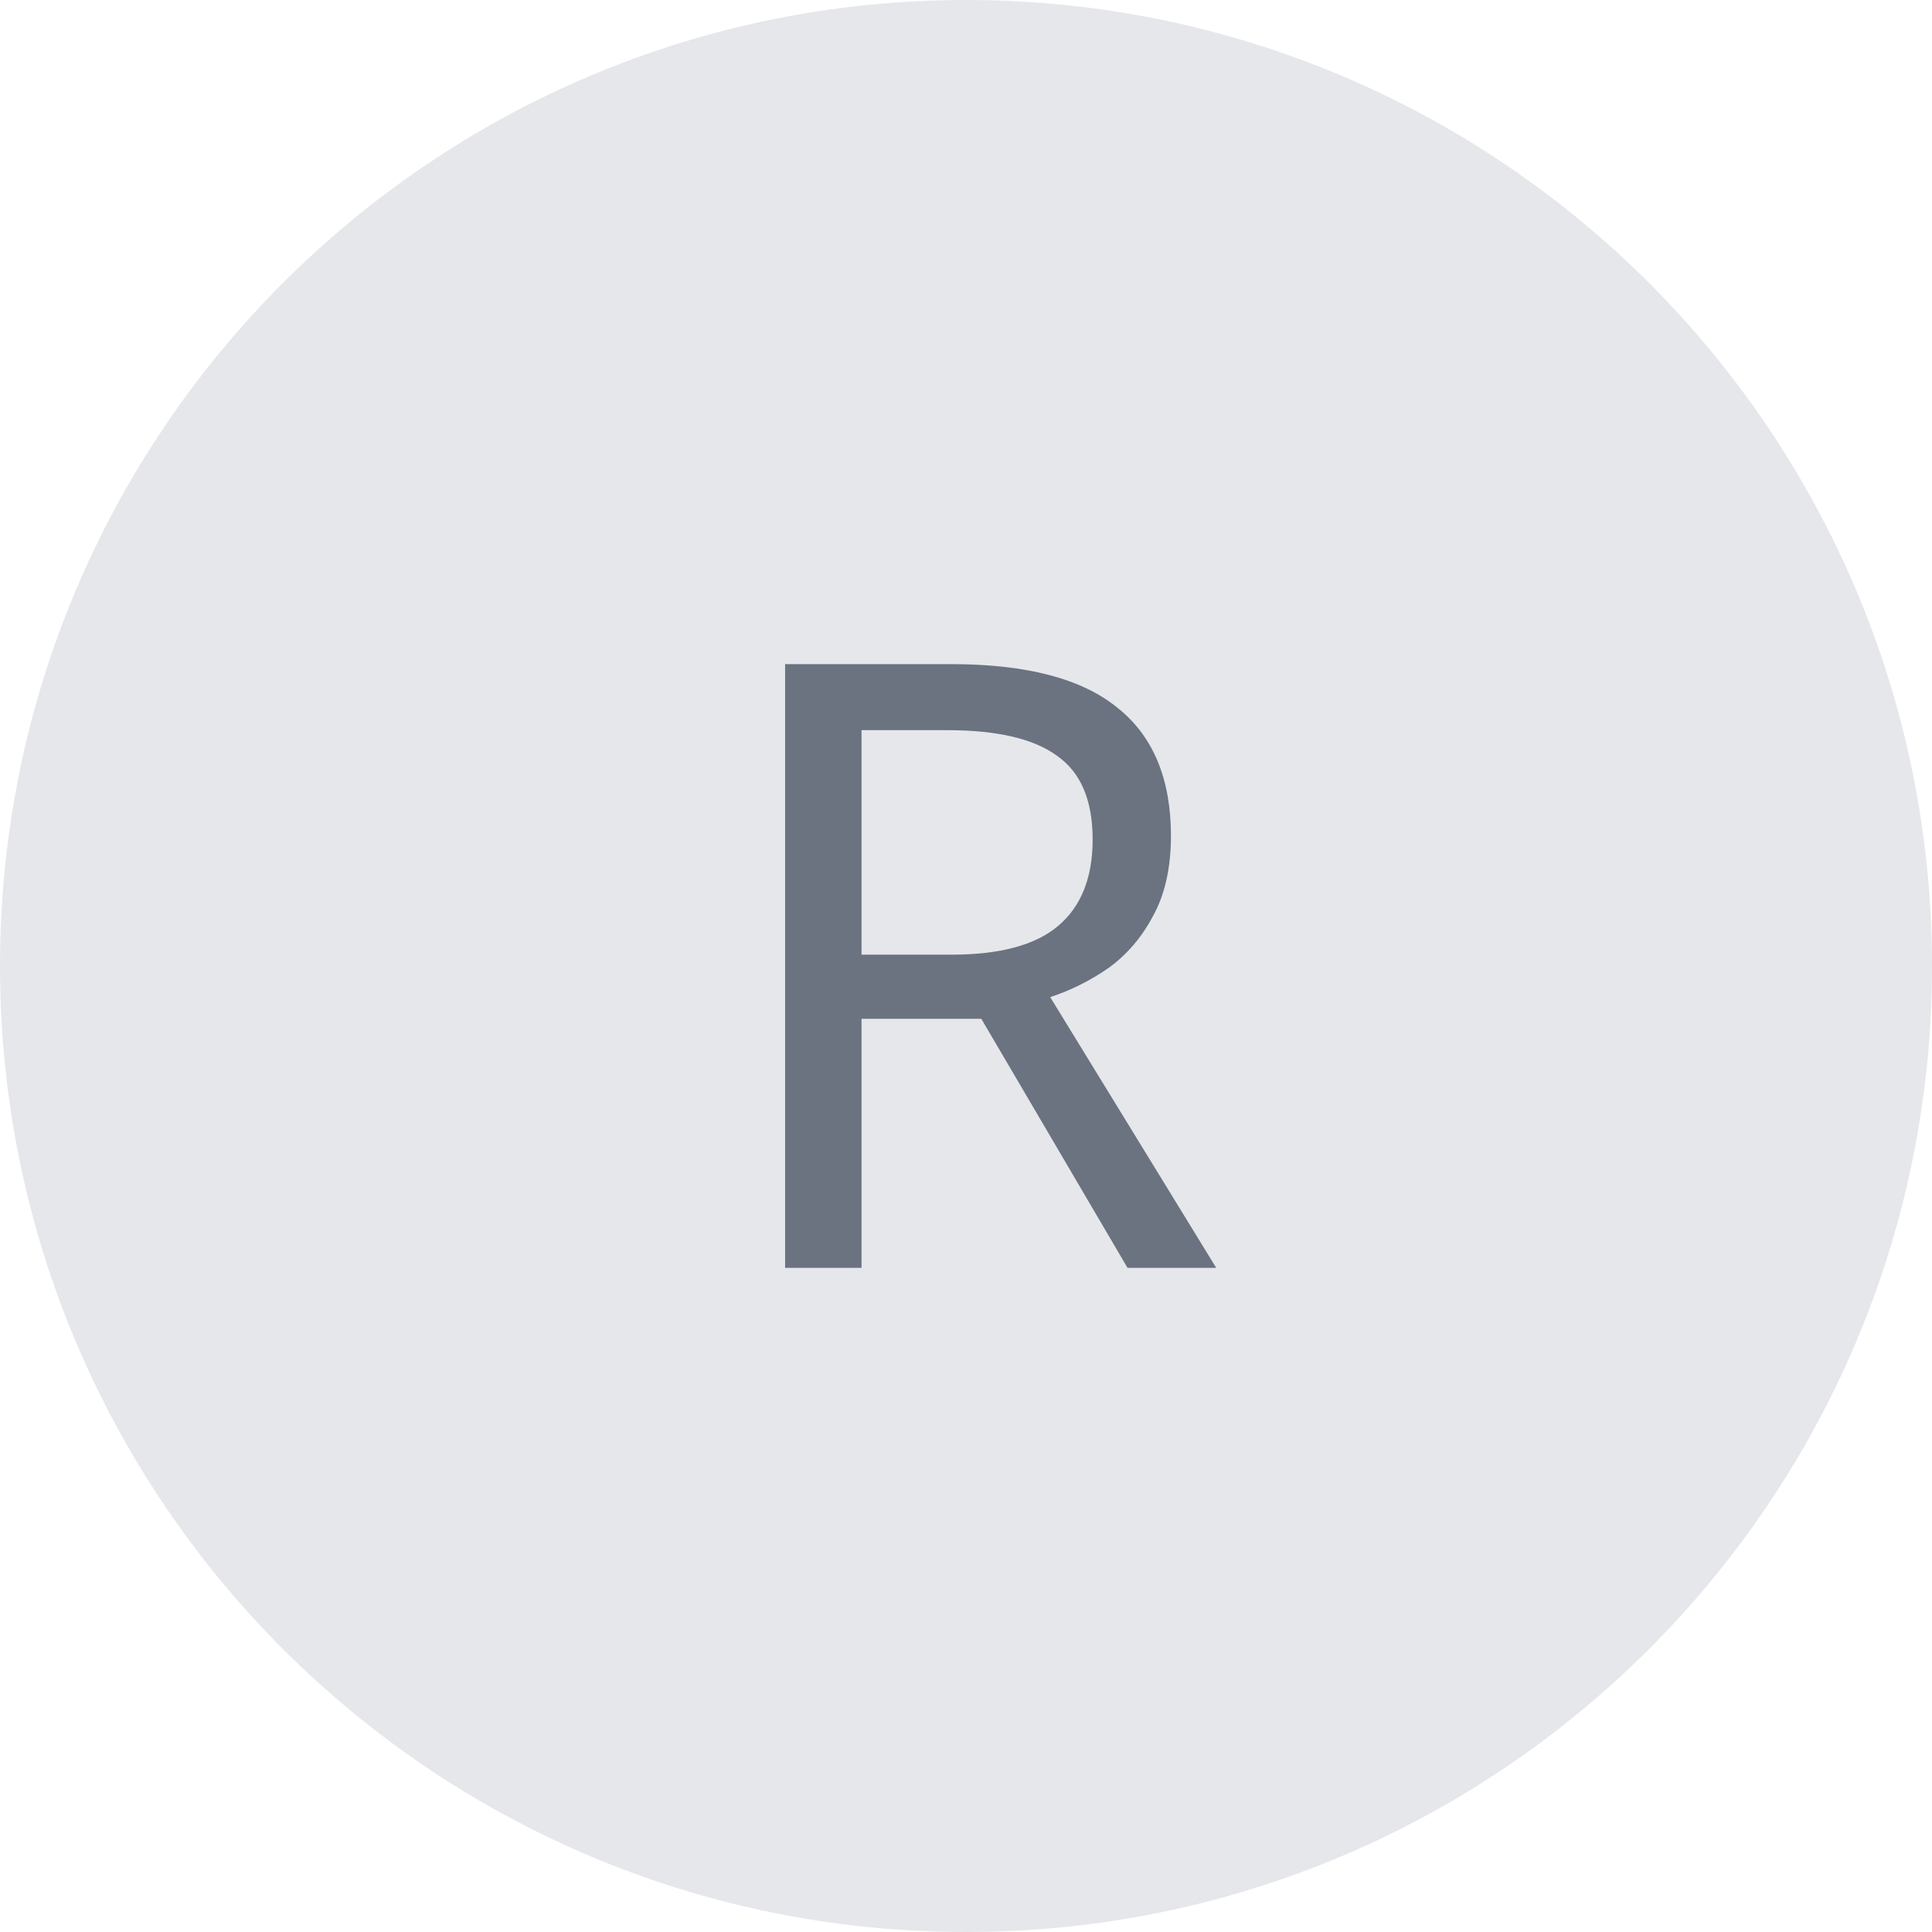
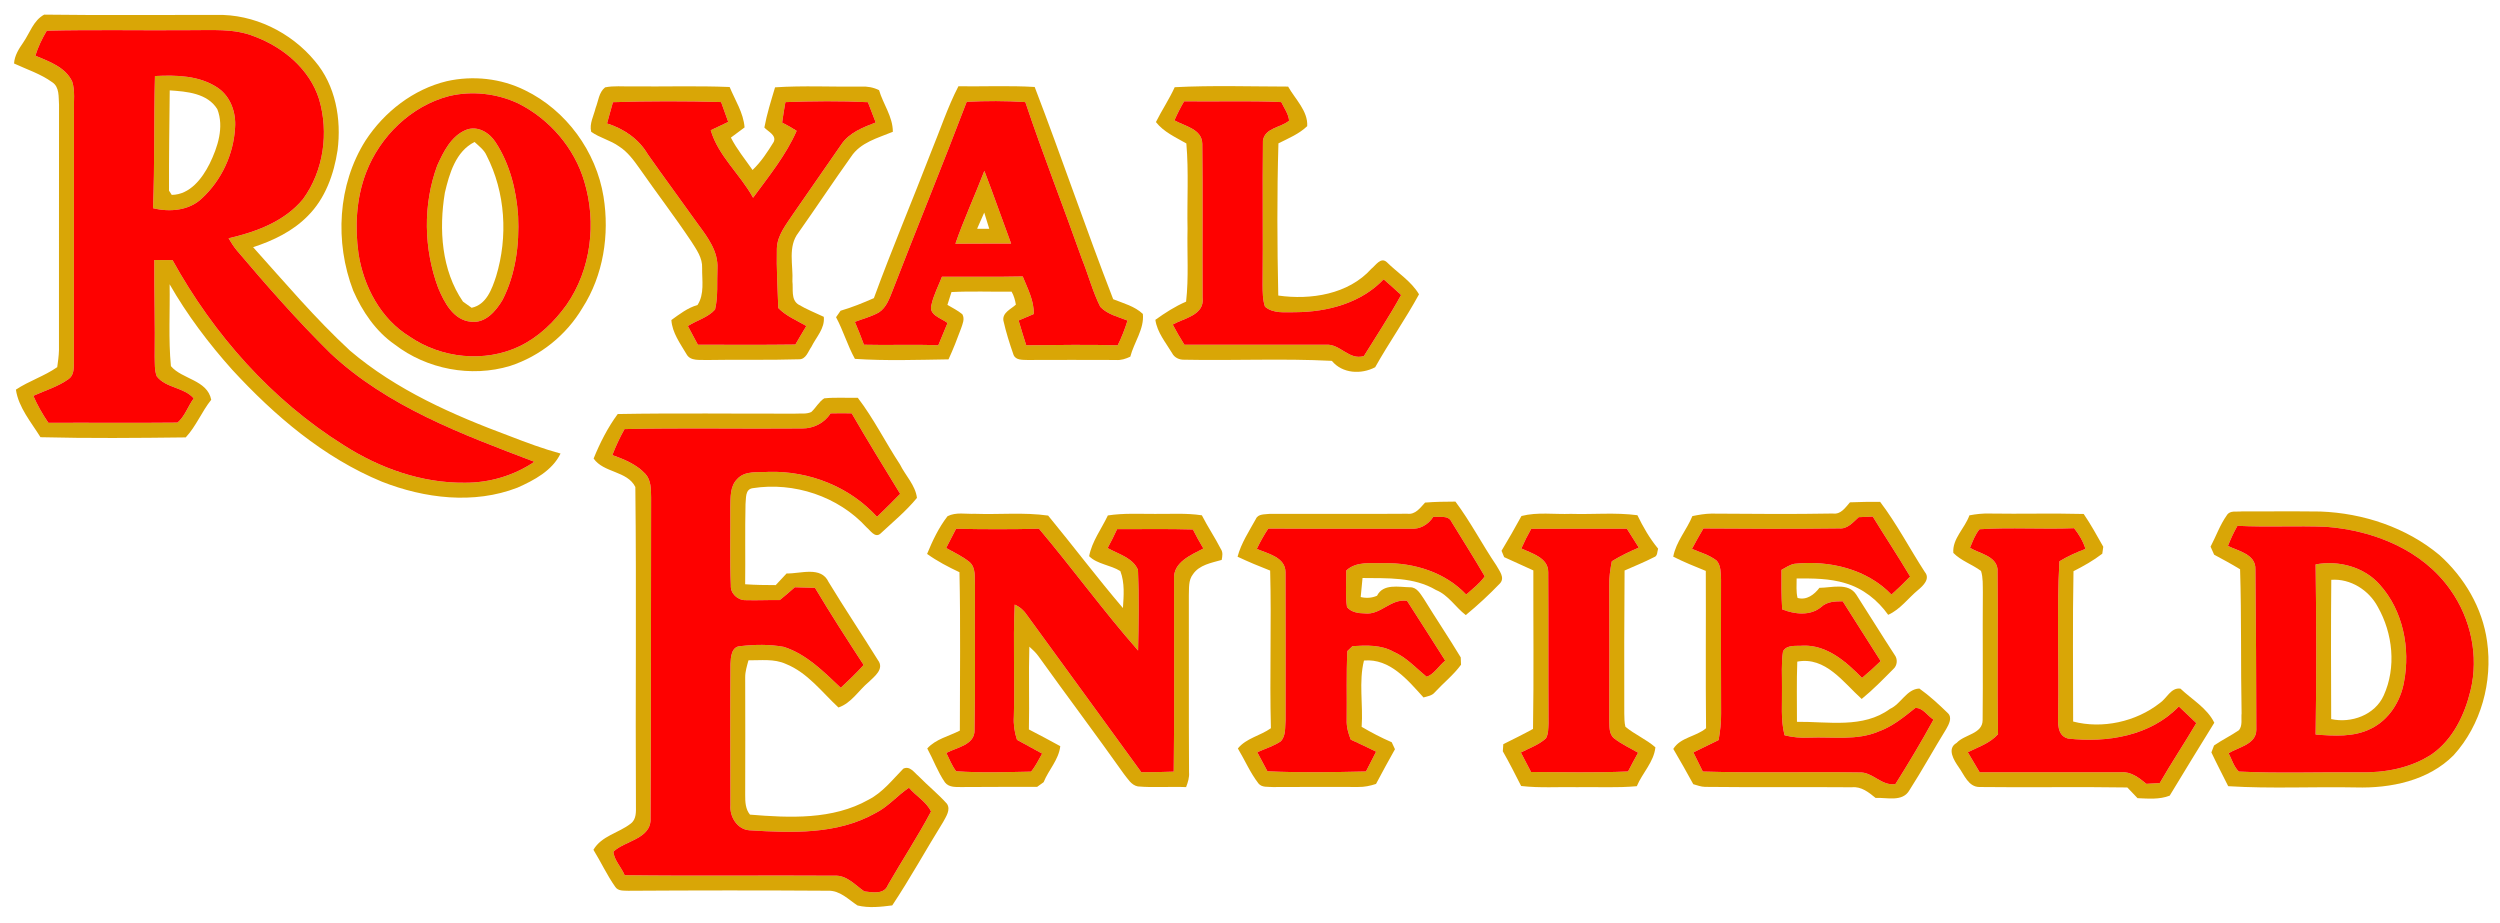
- <svg xmlns="http://www.w3.org/2000/svg" viewBox="0 0 32 32">
-   <circle cx="16" cy="16" r="16" fill="#e5e7eb" />
-   <text x="16" y="21" text-anchor="middle" font-size="14" font-family="sans-serif" fill="#6b7280">R</text>
+ <svg xmlns="http://www.w3.org/2000/svg" width="764pt" height="282pt" viewBox="0 0 764 282" version="1.1">
+   <g id="#ffffffff">
+ </g>
+   <g id="#d9a606ff">
+     <path fill="#d9a606" opacity="1.00" d=" M 7.10 12.99 C 9.12 10.07 10.19 6.27 13.50 4.47 C 31.01 4.71 48.52 4.52 66.02 4.56 C 77.53 4.23 88.93 9.84 96.22 18.65 C 102.57 26.09 104.38 36.43 103.16 45.91 C 102.05 53.25 99.40 60.69 94.04 66.01 C 89.48 70.67 83.48 73.54 77.35 75.54 C 86.99 86.27 96.33 97.33 106.94 107.14 C 121.15 119.23 138.44 126.82 155.78 133.27 C 160.88 135.25 166.01 137.17 171.30 138.60 C 168.78 143.83 163.22 146.77 158.13 149.03 C 144.82 154.19 129.76 152.33 116.73 147.21 C 98.89 139.85 83.92 127.05 70.96 112.99 C 63.76 104.94 57.22 96.26 51.84 86.88 C 51.98 95.21 51.44 103.61 52.23 111.89 C 55.60 115.91 63.36 116.08 64.55 122.17 C 61.64 125.80 59.94 130.25 56.76 133.67 C 41.97 133.85 27.13 133.99 12.37 133.61 C 9.53 129.02 5.66 124.54 4.86 119.07 C 8.87 116.40 13.54 114.96 17.49 112.20 C 17.73 110.48 17.97 108.77 18.02 107.04 C 18.04 82.03 18.00 57.01 18.04 32.00 C 17.86 29.64 18.24 26.60 15.95 25.12 C 12.42 22.57 8.21 21.22 4.29 19.40 C 4.45 16.96 5.76 14.93 7.10 12.99 M 14.29 9.39 C 12.87 11.80 11.63 14.34 10.81 17.02 C 15.00 18.79 19.99 20.50 22.06 24.92 C 23.00 27.83 22.50 30.99 22.60 34.00 C 22.58 59.71 22.59 85.41 22.58 111.12 C 22.56 112.80 22.50 114.77 20.96 115.84 C 17.71 118.18 13.80 119.32 10.19 120.97 C 11.44 123.87 13.01 126.60 14.79 129.21 C 27.94 129.15 41.10 129.29 54.24 129.15 C 56.50 127.25 57.44 124.12 59.20 121.75 C 56.19 118.28 50.74 118.66 47.91 115.01 C 47.16 113.11 47.35 111.01 47.27 109.01 C 47.41 99.16 47.10 89.31 47.15 79.46 C 49.01 79.47 50.86 79.48 52.72 79.48 C 65.23 102.15 83.02 122.28 105.06 136.06 C 116.06 143.09 128.88 147.66 142.04 147.52 C 149.58 147.56 157.05 145.36 163.29 141.12 C 141.30 132.76 118.46 124.32 100.98 107.96 C 90.91 98.03 81.57 87.40 72.44 76.61 C 71.45 75.44 70.64 74.13 69.86 72.82 C 78.27 70.87 86.98 67.69 92.62 60.82 C 98.92 52.16 100.52 40.52 97.51 30.32 C 94.67 21.20 86.60 14.46 77.87 11.19 C 71.54 8.58 64.60 9.29 57.93 9.22 C 43.38 9.35 28.83 9.02 14.29 9.39 Z" />
+     <path fill="#d9a606" opacity="1.00" d=" M 47.35 23.24 C 53.85 22.90 60.87 23.06 66.49 26.79 C 70.45 29.43 72.19 34.40 71.84 39.02 C 71.39 47.13 67.69 55.10 61.71 60.61 C 57.81 64.38 51.81 64.88 46.76 63.62 C 47.30 50.17 46.99 36.70 47.35 23.24 M 51.87 27.62 C 51.76 37.83 51.62 48.05 51.65 58.26 C 51.86 58.59 52.27 59.24 52.48 59.56 C 58.03 59.50 61.79 54.57 64.06 50.04 C 66.52 45.00 68.55 38.87 66.42 33.38 C 63.43 28.48 57.04 27.96 51.87 27.62 Z" />
+     <path fill="#d9a606" opacity="1.00" d=" M 136.57 24.80 C 144.55 23.02 153.07 23.94 160.41 27.57 C 173.04 33.69 182.21 46.29 184.44 60.12 C 186.31 71.71 184.40 84.12 178.00 94.09 C 173.08 102.42 165.06 108.85 155.86 111.84 C 143.97 115.43 130.45 112.85 120.63 105.28 C 114.83 101.26 110.74 95.20 107.94 88.82 C 102.26 74.02 103.16 56.46 111.72 42.93 C 117.44 34.17 126.32 27.27 136.57 24.80 M 137.24 29.36 C 125.59 32.39 116.07 41.71 111.83 52.86 C 108.87 60.68 108.42 69.29 109.56 77.51 C 111.12 87.55 116.35 97.46 125.19 102.87 C 134.87 109.50 148.10 110.92 158.76 105.82 C 164.60 103.02 169.40 98.36 173.15 93.14 C 180.65 82.33 182.34 68.07 178.59 55.57 C 175.57 45.22 167.96 36.40 158.34 31.59 C 151.81 28.55 144.27 27.69 137.24 29.36 Z" />
+     <path fill="#d9a606" opacity="1.00" d=" M 184.92 26.70 C 187.57 26.15 190.32 26.47 193.02 26.40 C 203.00 26.51 213.00 26.18 222.98 26.59 C 224.65 30.64 227.20 34.46 227.54 38.94 C 226.14 39.97 224.76 41.02 223.36 42.05 C 225.17 45.61 227.72 48.69 229.98 51.95 C 232.59 49.47 234.57 46.42 236.45 43.37 C 237.37 41.31 234.70 40.21 233.59 38.98 C 234.36 34.80 235.65 30.75 236.86 26.69 C 245.57 26.11 254.31 26.58 263.03 26.46 C 264.97 26.34 266.89 26.69 268.64 27.55 C 269.89 31.84 272.87 35.66 272.85 40.28 C 268.27 42.18 262.93 43.51 260.06 47.94 C 254.60 55.58 249.43 63.42 244.01 71.09 C 240.67 75.38 242.44 81.05 242.16 86.02 C 242.46 88.36 241.65 91.51 243.96 93.04 C 246.44 94.52 249.14 95.59 251.75 96.82 C 252.14 100.36 249.43 103.00 247.98 105.96 C 246.95 107.41 246.31 109.89 244.12 109.80 C 234.76 110.10 225.39 109.84 216.02 110.02 C 213.91 109.89 211.01 110.47 209.79 108.22 C 207.87 104.96 205.43 101.70 205.17 97.80 C 207.67 96.01 210.15 94.06 213.16 93.21 C 215.33 89.87 214.52 85.70 214.57 81.93 C 214.72 78.82 212.83 76.25 211.25 73.76 C 206.21 66.21 200.68 58.99 195.49 51.54 C 193.69 49.00 191.82 46.41 189.15 44.72 C 186.54 42.84 183.28 42.14 180.67 40.28 C 180.05 37.79 181.46 35.38 182.02 33.00 C 182.87 30.87 183.00 28.22 184.92 26.70 M 187.31 31.23 C 186.70 33.39 186.10 35.56 185.51 37.73 C 190.59 39.32 195.20 42.44 197.93 47.10 C 202.99 54.31 208.24 61.39 213.35 68.57 C 216.28 72.52 219.52 76.87 219.25 82.05 C 219.06 86.22 219.49 90.53 218.52 94.59 C 216.36 97.04 212.92 97.89 210.21 99.63 C 211.23 101.53 212.26 103.43 213.26 105.34 C 223.20 105.38 233.14 105.42 243.07 105.29 C 244.15 103.39 245.28 101.51 246.41 99.63 C 243.49 97.91 240.24 96.61 237.84 94.13 C 237.64 88.07 237.26 82.02 237.41 75.96 C 237.52 71.87 240.27 68.61 242.41 65.35 C 247.34 58.32 252.16 51.19 257.10 44.16 C 259.53 40.52 263.72 38.94 267.62 37.43 C 266.81 35.37 266.01 33.31 265.23 31.23 C 256.83 30.81 248.41 30.90 240.02 31.21 C 239.64 33.29 239.31 35.38 239.02 37.47 C 240.54 38.23 242.02 39.06 243.45 39.99 C 240.18 47.45 234.93 53.89 230.14 60.43 C 226.25 53.31 219.52 47.70 217.20 39.80 C 218.98 38.94 220.76 38.10 222.55 37.26 C 221.81 35.24 221.08 33.22 220.37 31.19 C 209.36 30.87 198.32 30.88 187.31 31.23 Z" />
+     <path fill="#d9a606" opacity="1.00" d=" M 292.89 26.37 C 300.66 26.47 308.44 26.11 316.20 26.58 C 324.46 48.09 331.85 69.95 340.19 91.44 C 343.30 92.69 346.76 93.57 349.26 95.94 C 349.73 100.53 346.54 104.64 345.42 109.00 C 344.04 109.64 342.59 110.15 341.05 110.01 C 332.03 109.96 323.01 109.99 313.99 110.01 C 312.49 109.95 310.40 110.13 309.73 108.42 C 308.53 105.00 307.44 101.52 306.64 97.98 C 306.27 95.52 308.97 94.48 310.45 93.09 C 310.22 91.71 309.85 90.36 309.15 89.14 C 303.02 89.20 296.89 88.94 290.77 89.25 C 290.36 90.56 289.94 91.86 289.53 93.17 C 291.08 94.07 292.69 94.89 294.09 96.03 C 294.91 97.47 294.15 99.03 293.68 100.43 C 292.52 103.60 291.28 106.75 289.87 109.82 C 280.35 109.97 270.75 110.31 261.26 109.67 C 259.00 105.59 257.71 101.05 255.50 96.94 C 255.84 96.45 256.54 95.45 256.88 94.96 C 260.37 93.94 263.74 92.57 267.06 91.11 C 272.55 76.11 278.79 61.39 284.53 46.48 C 287.30 39.78 289.55 32.83 292.89 26.37 M 295.42 31.12 C 288.09 50.39 280.26 69.47 272.82 88.70 C 271.83 91.18 270.92 93.96 268.57 95.49 C 266.27 96.77 263.69 97.43 261.24 98.36 C 262.23 100.66 263.17 102.99 264.02 105.35 C 271.59 105.56 279.17 105.19 286.74 105.53 C 287.68 103.25 288.63 100.98 289.57 98.70 C 287.62 97.19 283.74 96.33 284.65 93.16 C 285.30 90.16 286.77 87.43 287.86 84.58 C 296.09 84.51 304.31 84.67 312.54 84.48 C 314.02 88.18 316.04 91.86 315.91 95.97 C 314.36 96.62 312.83 97.28 311.29 97.94 C 312.04 100.47 312.80 103.00 313.61 105.52 C 322.93 105.46 332.25 105.26 341.57 105.53 C 342.79 103.10 343.76 100.56 344.57 97.96 C 341.71 96.82 338.45 96.09 336.26 93.79 C 333.91 89.12 332.60 83.99 330.64 79.15 C 324.98 63.13 318.73 47.31 313.34 31.20 C 307.37 30.80 301.39 30.81 295.42 31.12 Z" />
+     <path fill="#d9a606" opacity="1.00" d=" M 358.99 26.65 C 370.52 26.05 382.10 26.44 393.65 26.46 C 395.79 30.28 399.76 33.93 399.48 38.55 C 396.99 40.95 393.73 42.28 390.69 43.81 C 390.23 59.30 390.31 74.83 390.64 90.32 C 400.56 91.73 412.07 89.95 419.07 82.16 C 420.38 81.15 421.93 78.47 423.77 80.08 C 427.06 83.36 431.24 85.88 433.65 89.94 C 429.50 97.56 424.49 104.67 420.25 112.23 C 415.94 114.49 410.23 114.18 407.01 110.28 C 392.04 109.50 376.96 110.24 361.95 109.93 C 360.41 109.99 358.90 109.31 358.19 107.91 C 356.25 104.67 353.63 101.60 353.08 97.74 C 356.04 95.61 359.11 93.63 362.47 92.18 C 363.31 84.80 362.74 77.36 362.91 69.95 C 362.73 61.25 363.30 52.52 362.55 43.84 C 359.27 41.94 355.65 40.37 353.25 37.30 C 355.05 33.69 357.32 30.33 358.99 26.65 M 358.91 36.78 C 362.07 38.57 367.35 39.42 367.42 43.95 C 367.61 59.61 367.43 75.28 367.51 90.94 C 368.19 96.29 361.90 97.21 358.38 99.18 C 359.49 101.29 360.69 103.34 361.96 105.36 C 376.33 105.35 390.70 105.34 405.07 105.36 C 409.52 104.92 412.16 110.19 416.81 108.81 C 420.63 102.61 424.67 96.54 428.18 90.15 C 426.43 88.52 424.65 86.92 422.84 85.36 C 415.95 92.62 405.69 95.33 395.95 95.41 C 392.80 95.36 389.16 95.94 386.58 93.72 C 385.85 91.56 385.87 89.24 385.85 86.99 C 386.00 72.32 385.78 57.64 385.95 42.98 C 386.58 39.02 391.39 39.04 393.95 36.88 C 393.76 34.79 392.44 33.05 391.56 31.20 C 381.67 30.73 371.76 31.11 361.87 30.96 C 360.76 32.84 359.78 34.79 358.91 36.78 Z" />
+     <path fill="#d9a606" opacity="1.00" d=" M 142.49 39.67 C 146.02 38.31 149.63 40.59 151.49 43.53 C 155.84 50.19 157.81 58.17 158.34 66.04 C 158.75 74.75 157.59 83.80 153.59 91.63 C 151.58 95.03 148.36 98.85 143.98 98.32 C 138.56 97.88 135.75 92.40 133.90 87.96 C 129.48 76.09 129.22 62.53 133.61 50.61 C 135.52 46.36 137.90 41.51 142.49 39.67 M 135.95 58.89 C 134.10 70.07 134.90 82.59 141.48 92.17 C 142.37 92.79 143.25 93.42 144.13 94.06 C 148.67 93.09 150.33 88.34 151.61 84.45 C 155.28 72.39 154.48 58.79 148.70 47.52 C 147.95 45.78 146.36 44.65 145.03 43.39 C 139.28 46.24 137.31 53.10 135.95 58.89 Z" />
+     <path fill="#d9a606" opacity="1.00" d=" M 291.97 74.49 C 294.58 66.93 297.97 59.67 300.82 52.21 C 303.66 59.58 306.24 67.05 309.00 74.45 C 303.32 74.41 297.65 74.49 291.97 74.49 M 298.60 69.91 C 299.53 69.91 301.39 69.93 302.32 69.93 C 301.81 68.27 301.30 66.61 300.78 64.96 C 300.03 66.60 299.32 68.26 298.60 69.91 Z" />
+     <path fill="#d9a606" opacity="1.00" d=" M 247.91 125.92 C 249.35 124.63 250.24 122.78 251.89 121.73 C 255.29 121.39 258.72 121.64 262.14 121.56 C 267.03 127.95 270.61 135.22 275.03 141.93 C 276.71 145.34 279.75 148.29 280.22 152.16 C 276.91 156.20 272.83 159.56 269.02 163.11 C 267.40 164.49 265.96 162.08 264.83 161.16 C 256.19 151.68 242.61 147.20 230.01 149.19 C 227.63 149.55 228.05 152.29 227.83 154.06 C 227.64 162.22 227.82 170.39 227.72 178.55 C 230.83 178.76 233.94 178.82 237.06 178.81 C 238.17 177.63 239.28 176.45 240.38 175.25 C 244.58 175.37 250.92 172.91 253.20 177.84 C 258.09 185.90 263.33 193.74 268.30 201.74 C 270.35 204.44 267.22 206.73 265.46 208.44 C 262.38 211.00 260.19 214.87 256.23 216.21 C 251.14 211.49 246.80 205.56 240.16 202.90 C 236.57 201.26 232.54 201.83 228.73 201.79 C 228.28 203.49 227.72 205.20 227.73 206.98 C 227.76 218.98 227.78 230.98 227.73 242.98 C 227.72 245.04 227.81 247.28 229.19 248.95 C 241.31 249.95 254.47 250.57 265.43 244.39 C 269.75 242.18 272.73 238.28 276.06 234.90 C 278.09 233.95 279.37 236.09 280.72 237.20 C 283.52 240.08 286.68 242.60 289.36 245.60 C 290.63 247.42 289.10 249.56 288.22 251.21 C 282.97 259.66 278.18 268.41 272.67 276.69 C 269.16 277.14 265.53 277.56 262.05 276.71 C 259.25 274.87 256.68 272.08 253.04 272.21 C 232.71 272.07 212.37 272.09 192.04 272.22 C 190.63 272.15 188.87 272.38 188.00 270.99 C 185.48 267.42 183.65 263.41 181.35 259.70 C 183.82 255.44 189.06 254.57 192.70 251.73 C 194.54 250.40 194.35 248.04 194.34 246.03 C 194.15 213.63 194.53 181.21 194.16 148.82 C 191.70 143.87 184.47 144.54 181.41 140.13 C 183.35 135.34 185.70 130.71 188.77 126.53 C 206.83 126.20 224.90 126.46 242.96 126.41 C 244.59 126.29 246.37 126.63 247.91 125.92 M 253.81 126.33 C 251.95 129.30 248.54 130.99 245.06 130.94 C 227.00 131.11 208.92 130.72 190.85 131.13 C 189.43 133.69 188.18 136.34 187.13 139.07 C 190.77 140.37 194.51 141.91 197.20 144.79 C 199.02 146.75 198.93 149.57 198.98 152.06 C 198.89 184.72 199.01 217.38 198.81 250.04 C 199.09 256.43 190.96 256.88 187.46 260.27 C 187.63 262.82 189.92 265.04 190.89 267.46 C 212.24 267.75 233.61 267.46 254.96 267.61 C 258.77 267.38 261.29 270.47 264.14 272.41 C 266.69 272.72 270.26 273.45 271.39 270.37 C 275.70 262.88 280.47 255.63 284.52 248.00 C 283.13 245.01 279.88 243.25 277.77 240.73 C 274.17 243.15 271.35 246.62 267.40 248.56 C 255.77 255.07 241.91 254.55 229.04 253.74 C 225.29 253.50 222.92 249.54 223.22 246.03 C 223.18 231.68 223.11 217.33 223.23 202.98 C 223.31 200.87 223.49 197.56 226.28 197.46 C 230.67 196.96 235.18 196.87 239.54 197.69 C 246.49 199.92 251.76 205.31 256.94 210.19 C 259.35 207.95 261.72 205.66 263.93 203.22 C 258.87 195.43 253.82 187.63 249.07 179.65 C 247.01 179.57 244.95 179.51 242.90 179.47 C 241.39 180.82 239.85 182.12 238.28 183.39 C 234.83 183.32 231.38 183.52 227.94 183.41 C 225.49 183.51 223.19 181.41 223.34 178.90 C 223.00 170.93 223.25 162.95 223.18 154.97 C 223.27 152.03 223.04 148.60 225.33 146.35 C 227.75 143.71 231.73 144.46 234.94 144.20 C 247.27 143.87 259.69 148.76 268.02 157.94 C 270.41 155.63 272.77 153.30 275.09 150.92 C 270.09 142.75 265.07 134.61 260.28 126.32 C 258.12 126.28 255.96 126.27 253.81 126.33 Z" />
+     <path fill="#d9a606" opacity="1.00" d=" M 435.50 153.59 C 438.58 153.33 441.68 153.31 444.78 153.29 C 449.40 159.47 452.94 166.36 457.26 172.74 C 458.13 174.38 460.02 176.50 458.40 178.28 C 455.11 181.70 451.61 184.96 447.94 187.97 C 444.77 185.55 442.65 181.85 438.83 180.30 C 432.06 176.28 423.96 176.74 416.39 176.64 C 416.18 178.58 416.01 180.52 415.83 182.46 C 417.51 182.85 419.22 182.77 420.82 182.06 C 422.72 178.27 427.46 179.42 430.90 179.47 C 433.01 179.42 434.08 181.51 435.13 183.01 C 438.82 189.01 442.76 194.87 446.40 200.90 C 446.42 201.46 446.47 202.58 446.49 203.14 C 444.22 206.26 441.15 208.67 438.55 211.49 C 437.69 212.61 436.27 212.78 435.02 213.14 C 430.23 207.87 424.77 201.15 416.83 201.86 C 415.19 208.34 416.61 215.41 416.12 222.12 C 419.09 223.87 422.15 225.46 425.31 226.83 C 425.56 227.36 426.05 228.43 426.30 228.96 C 424.36 232.49 422.37 235.99 420.51 239.57 C 418.75 240.15 416.92 240.54 415.07 240.50 C 406.37 240.50 397.66 240.45 388.96 240.52 C 387.48 240.39 385.65 240.73 384.59 239.43 C 382.05 236.14 380.42 232.27 378.29 228.73 C 380.89 225.55 385.16 224.86 388.39 222.54 C 387.96 206.49 388.59 190.42 388.16 174.37 C 384.80 173.07 381.47 171.67 378.20 170.13 C 379.30 165.98 381.73 162.33 383.79 158.60 C 384.49 156.97 386.51 157.24 387.97 157.04 C 402.00 156.98 416.04 157.12 430.08 157.00 C 432.57 157.32 434.02 155.18 435.50 153.59 M 431.07 161.58 C 416.58 161.54 402.08 161.63 387.58 161.53 C 386.27 163.52 385.11 165.60 384.08 167.74 C 387.48 169.23 392.90 170.28 392.85 174.97 C 392.90 189.97 392.88 204.98 392.87 219.98 C 392.67 222.17 393.04 224.83 391.39 226.56 C 389.20 228.04 386.61 228.79 384.22 229.89 C 385.27 231.82 386.30 233.76 387.32 235.70 C 397.35 236.18 407.41 235.99 417.44 235.76 C 418.45 233.73 419.48 231.72 420.54 229.71 C 417.97 228.45 415.39 227.20 412.79 226.03 C 412.03 224.10 411.46 222.09 411.55 220.01 C 411.64 213.00 411.41 205.98 411.75 198.97 C 412.15 198.59 412.93 197.84 413.33 197.46 C 417.56 197.19 422.04 197.02 425.87 199.18 C 429.83 200.90 432.71 204.16 435.99 206.82 C 438.23 206.06 439.75 203.42 441.66 201.89 C 437.75 195.81 433.94 189.68 430.00 183.62 C 424.99 182.84 421.95 188.05 417.03 187.46 C 415.11 187.43 412.91 187.11 411.64 185.52 C 411.09 181.82 411.45 178.08 411.41 174.36 C 414.55 171.41 419.07 172.22 423.00 172.10 C 432.12 171.95 441.70 174.91 448.06 181.69 C 450.05 179.95 452.18 178.31 453.74 176.14 C 450.50 170.52 446.97 165.05 443.60 159.50 C 442.63 157.32 439.90 158.16 438.03 157.92 C 436.52 160.30 433.93 161.81 431.07 161.58 Z" />
+     <path fill="#d9a606" opacity="1.00" d=" M 565.35 153.51 C 568.41 153.38 571.48 153.35 574.56 153.36 C 579.69 160.11 583.61 167.70 588.23 174.81 C 589.95 176.85 587.75 178.97 586.22 180.25 C 583.14 182.78 580.76 186.22 577.03 187.89 C 573.80 183.36 569.30 179.79 563.91 178.22 C 559.10 176.75 554.02 176.75 549.05 176.79 C 549.07 178.76 548.85 180.78 549.33 182.73 C 552.12 183.51 554.43 181.72 556.02 179.64 C 559.71 179.63 564.82 177.95 567.26 181.69 C 571.18 187.79 574.99 193.98 578.95 200.06 C 579.99 201.37 579.87 203.38 578.58 204.48 C 575.46 207.62 572.37 210.81 568.93 213.60 C 563.34 208.56 557.88 200.57 549.25 202.19 C 549.02 208.32 549.16 214.46 549.15 220.59 C 558.66 220.47 569.34 222.71 577.59 216.63 C 580.95 215.13 582.68 210.56 586.56 210.42 C 589.67 212.63 592.50 215.25 595.23 217.90 C 596.74 219.29 595.55 221.41 594.74 222.83 C 590.93 229.00 587.45 235.36 583.54 241.46 C 581.45 245.20 576.63 243.67 573.17 243.84 C 571.10 242.14 568.80 240.29 565.93 240.59 C 550.97 240.47 536.00 240.64 521.04 240.47 C 519.80 240.44 518.64 239.98 517.47 239.65 C 515.47 236.04 513.47 232.42 511.36 228.87 C 513.54 225.31 518.31 225.15 521.37 222.55 C 521.20 206.53 521.37 190.50 521.29 174.47 C 517.93 173.11 514.57 171.75 511.34 170.12 C 512.19 165.53 515.46 161.96 517.19 157.72 C 519.10 157.33 521.02 156.99 522.98 156.96 C 535.35 157.03 547.74 157.17 560.11 156.93 C 562.59 157.28 563.94 155.10 565.35 153.51 M 562.05 161.48 C 548.22 161.66 534.39 161.61 520.56 161.50 C 519.34 163.56 518.17 165.64 517.06 167.75 C 519.63 168.84 522.44 169.59 524.65 171.37 C 525.95 172.92 525.84 175.12 525.95 177.03 C 525.95 190.70 525.90 204.36 525.97 218.02 C 526.01 220.75 525.68 223.47 525.21 226.16 C 522.64 227.43 520.07 228.70 517.49 229.93 C 518.47 231.87 519.43 233.82 520.38 235.78 C 536.29 236.28 552.21 235.80 568.13 236.06 C 572.32 235.81 574.90 240.27 579.24 239.62 C 583.29 233.16 587.22 226.61 590.87 219.92 C 589.07 218.80 587.61 216.21 585.32 216.36 C 581.87 219.11 578.41 221.97 574.20 223.50 C 567.47 226.41 560.03 225.13 552.94 225.42 C 550.38 225.55 547.83 225.34 545.36 224.70 C 544.12 219.91 544.67 214.94 544.57 210.06 C 544.62 206.39 544.32 202.69 544.89 199.05 C 546.08 196.89 549.02 197.51 551.08 197.31 C 558.36 197.09 564.25 202.28 569.03 207.17 C 571.00 205.53 572.89 203.81 574.73 202.03 C 570.89 195.92 566.96 189.87 563.13 183.75 C 560.79 183.77 558.36 183.81 556.56 185.50 C 553.17 188.31 548.45 187.73 544.63 186.22 C 544.38 182.20 544.37 178.18 544.41 174.16 C 545.71 173.47 546.95 172.54 548.44 172.29 C 559.00 171.17 570.48 173.86 578.03 181.70 C 579.99 179.93 581.90 178.10 583.74 176.20 C 580.07 170.01 576.08 164.01 572.32 157.87 C 570.87 157.93 569.44 157.99 568.01 158.05 C 566.30 159.59 564.61 161.72 562.05 161.48 Z" />
+     <path fill="#d9a606" opacity="1.00" d=" M 680.54 157.43 C 681.48 155.88 683.52 156.49 685.02 156.29 C 693.05 156.30 701.07 156.22 709.10 156.32 C 722.20 156.81 735.38 161.18 745.51 169.63 C 753.12 176.46 758.65 185.80 760.05 196.01 C 761.80 208.31 758.24 221.56 749.82 230.81 C 742.09 238.60 730.59 240.94 719.98 240.64 C 706.97 240.38 693.93 241.07 680.94 240.26 C 679.23 236.81 677.43 233.41 675.80 229.93 C 676.00 229.40 676.41 228.35 676.61 227.82 C 679.07 226.12 681.78 224.82 684.24 223.13 C 685.38 221.71 684.85 219.67 685.03 217.99 C 684.74 203.32 685.03 188.64 684.57 173.97 C 681.98 172.39 679.31 170.94 676.64 169.51 C 676.37 168.90 675.82 167.67 675.55 167.06 C 677.23 163.86 678.43 160.39 680.54 157.43 M 680.86 166.85 C 684.09 168.41 689.41 169.41 689.25 173.98 C 689.40 190.33 689.53 206.68 689.53 223.03 C 689.52 227.49 684.11 228.30 681.06 230.18 C 682.05 232.06 682.64 234.29 684.19 235.79 C 696.45 236.39 708.76 235.90 721.03 236.03 C 728.77 236.20 736.81 234.76 743.32 230.38 C 749.67 225.86 753.20 218.43 754.99 211.03 C 757.56 200.48 755.09 189.02 748.82 180.22 C 740.28 168.05 725.36 162.10 710.95 161.00 C 701.89 160.62 692.81 161.16 683.76 160.69 C 682.63 162.67 681.67 164.73 680.86 166.85 Z" />
+     <path fill="#d9a606" opacity="1.00" d=" M 289.57 157.75 C 292.15 156.43 295.17 157.14 297.95 157.02 C 305.40 157.29 312.91 156.51 320.31 157.56 C 328.01 166.92 335.31 176.60 343.17 185.82 C 343.41 182.05 343.76 178.15 342.38 174.53 C 339.40 172.64 335.30 172.44 332.84 169.97 C 333.70 165.44 336.62 161.63 338.56 157.52 C 343.33 156.78 348.16 157.07 352.96 157.05 C 357.74 157.10 362.55 156.75 367.29 157.48 C 369.08 161.00 371.30 164.27 373.09 167.78 C 373.80 168.79 373.55 169.99 373.35 171.11 C 370.23 172.01 366.50 172.61 364.56 175.51 C 363.12 177.35 363.41 179.79 363.31 181.98 C 363.36 199.99 363.26 218.00 363.37 236.01 C 363.51 237.59 363.02 239.09 362.47 240.54 C 357.55 240.33 352.62 240.76 347.72 240.33 C 345.70 239.94 344.65 237.97 343.46 236.52 C 334.91 224.44 326.00 212.62 317.39 200.59 C 316.59 199.47 315.59 198.53 314.57 197.62 C 314.31 206.05 314.62 214.49 314.43 222.92 C 317.63 224.61 320.86 226.25 324.02 228.03 C 323.56 232.19 320.44 235.27 318.93 239.04 C 318.43 239.40 317.44 240.12 316.94 240.47 C 309.30 240.51 301.66 240.43 294.03 240.52 C 292.20 240.49 290.05 240.73 288.78 239.10 C 286.56 235.89 285.24 232.15 283.37 228.73 C 285.99 225.83 289.97 225.00 293.33 223.27 C 293.33 207.13 293.57 190.99 293.21 174.87 C 289.78 173.26 286.40 171.49 283.32 169.28 C 284.98 165.24 286.89 161.20 289.57 157.75 M 289.15 167.47 C 291.56 168.83 294.11 170.00 296.27 171.74 C 298.35 173.55 297.78 176.58 297.95 179.03 C 297.84 193.70 298.11 208.39 297.82 223.05 C 297.97 227.68 292.37 228.39 289.20 230.10 C 290.12 231.99 290.92 233.99 292.19 235.69 C 299.79 236.24 307.47 235.96 315.09 235.81 C 316.48 234.15 317.41 232.17 318.48 230.30 C 315.91 228.90 313.36 227.48 310.80 226.10 C 310.02 223.79 309.68 221.38 309.83 218.96 C 310.16 207.56 309.54 196.15 310.09 184.76 C 311.66 185.46 312.96 186.59 313.89 188.03 C 325.50 204.03 337.19 219.97 348.78 235.98 C 352.08 235.99 355.39 235.95 358.69 235.81 C 358.93 216.21 358.76 196.60 358.79 176.99 C 358.45 171.83 363.97 169.62 367.75 167.62 C 366.61 165.72 365.54 163.78 364.55 161.81 C 356.83 161.57 349.10 161.75 341.38 161.71 C 340.49 163.67 339.52 165.59 338.49 167.48 C 341.74 169.33 346.23 170.44 347.77 174.18 C 348.14 182.38 347.98 190.61 347.80 198.81 C 337.24 186.80 327.83 173.80 317.51 161.58 C 309.07 161.79 300.62 161.77 292.17 161.59 C 291.17 163.55 290.17 165.52 289.15 167.47 Z" />
+     <path fill="#d9a606" opacity="1.00" d=" M 464.96 157.69 C 469.90 156.42 475.02 157.24 480.06 157.04 C 486.83 157.25 493.65 156.56 500.39 157.45 C 502.14 161.06 504.15 164.57 506.72 167.67 C 506.41 168.57 506.61 169.94 505.46 170.28 C 502.53 171.79 499.47 173.01 496.47 174.35 C 496.35 188.92 496.35 203.49 496.38 218.06 C 496.42 219.40 496.39 220.78 496.72 222.09 C 499.57 224.47 503.08 225.91 505.89 228.38 C 505.42 232.89 501.91 236.20 500.21 240.26 C 494.14 240.82 488.05 240.45 481.97 240.56 C 476.27 240.44 470.54 240.86 464.86 240.20 C 463.05 236.63 461.24 233.06 459.26 229.59 C 459.30 229.05 459.37 227.96 459.41 227.42 C 462.45 225.89 465.52 224.41 468.49 222.76 C 468.76 206.61 468.55 190.46 468.59 174.32 C 465.62 172.95 462.64 171.59 459.67 170.26 C 459.47 169.77 459.07 168.80 458.87 168.32 C 460.96 164.81 463.02 161.28 464.96 157.69 M 464.92 167.62 C 468.16 169.12 473.17 170.46 473.14 174.85 C 473.24 190.25 473.14 205.64 473.23 221.04 C 473.15 222.58 473.22 224.23 472.45 225.63 C 470.26 227.64 467.37 228.62 464.78 229.96 C 465.80 231.95 466.84 233.94 467.89 235.92 C 477.77 235.97 487.66 236.20 497.53 235.76 C 498.52 233.83 499.55 231.93 500.60 230.03 C 498.17 228.61 495.57 227.44 493.34 225.70 C 491.60 224.36 491.88 221.92 491.78 219.98 C 491.82 206.32 491.84 192.67 491.78 179.02 C 491.72 176.49 492.09 173.99 492.57 171.52 C 495.20 169.90 497.98 168.56 500.82 167.35 C 499.61 165.41 498.39 163.49 497.17 161.57 C 487.42 161.58 477.68 161.58 467.94 161.60 C 466.83 163.55 465.82 165.56 464.92 167.62 Z" />
+     <path fill="#d9a606" opacity="1.00" d=" M 601.85 157.49 C 603.87 157.10 605.93 156.88 608.00 156.94 C 617.59 157.10 627.19 156.81 636.78 157.07 C 638.97 160.28 640.84 163.71 642.76 167.09 C 642.68 167.62 642.54 168.68 642.46 169.21 C 639.73 171.32 636.72 173.00 633.66 174.56 C 633.36 189.87 633.57 205.19 633.55 220.50 C 642.46 222.83 652.74 220.58 660.01 214.88 C 662.13 213.50 663.44 210.01 666.35 210.45 C 669.88 213.80 674.49 216.38 676.69 220.87 C 672.13 228.29 667.54 235.68 663.06 243.15 C 659.92 244.38 656.52 244.06 653.23 243.92 C 652.19 242.83 651.14 241.74 650.11 240.65 C 635.05 240.40 619.98 240.70 604.91 240.51 C 601.52 240.49 600.26 236.75 598.58 234.45 C 597.13 232.35 594.85 228.79 597.97 227.01 C 600.35 224.40 605.88 224.33 605.89 220.06 C 606.04 207.03 605.85 194.00 605.96 180.98 C 605.91 178.81 606.06 176.57 605.40 174.48 C 602.69 172.46 599.33 171.40 596.94 168.97 C 596.58 164.63 600.48 161.41 601.85 157.49 M 604.94 161.74 C 603.57 163.40 602.85 165.45 602.03 167.41 C 604.96 169.21 609.94 169.84 610.45 173.91 C 610.66 190.73 610.30 207.55 610.60 224.37 C 608.14 227.13 604.57 228.29 601.36 229.88 C 602.55 231.93 603.76 233.96 604.98 236.00 C 619.35 236.01 633.72 235.97 648.09 236.00 C 651.20 235.72 653.68 237.68 655.92 239.54 C 657.28 239.46 658.64 239.38 660.01 239.31 C 663.57 233.10 667.56 227.15 671.19 220.98 C 669.41 219.27 667.63 217.58 665.85 215.89 C 657.22 224.89 643.89 227.07 631.99 225.70 C 628.53 224.80 628.93 220.76 628.97 217.98 C 629.26 202.50 628.51 186.99 629.35 171.54 C 631.87 170.01 634.56 168.79 637.32 167.75 C 636.61 165.41 635.35 163.32 633.84 161.42 C 624.21 161.81 614.54 161.12 604.94 161.74 Z" />
+     <path fill="#d9a606" opacity="1.00" d=" M 707.65 172.49 C 714.63 171.15 722.52 173.25 727.28 178.70 C 734.41 186.63 736.64 198.16 734.66 208.45 C 733.61 214.35 730.07 219.97 724.60 222.66 C 719.37 225.31 713.32 224.92 707.65 224.47 C 707.92 207.15 707.88 189.81 707.65 172.49 M 712.44 177.19 C 712.31 191.37 712.36 205.56 712.41 219.75 C 718.55 221.11 725.77 218.51 728.46 212.54 C 732.36 203.98 731.26 193.55 726.66 185.47 C 723.96 180.35 718.30 176.76 712.44 177.19 Z" />
+   </g>
+   <g id="#fe0100ff">
+     <path fill="#fe0100" opacity="1.00" d=" M 14.29 9.39 C 28.83 9.02 43.38 9.35 57.93 9.22 C 64.60 9.29 71.54 8.58 77.87 11.19 C 86.60 14.46 94.67 21.20 97.51 30.32 C 100.52 40.52 98.92 52.16 92.62 60.82 C 86.98 67.69 78.27 70.87 69.86 72.82 C 70.64 74.13 71.45 75.44 72.44 76.61 C 81.57 87.40 90.91 98.03 100.98 107.96 C 118.46 124.32 141.30 132.76 163.29 141.12 C 157.05 145.36 149.58 147.56 142.04 147.52 C 128.88 147.66 116.06 143.09 105.06 136.06 C 83.02 122.28 65.23 102.15 52.72 79.48 C 50.86 79.48 49.01 79.47 47.15 79.46 C 47.10 89.31 47.41 99.16 47.27 109.01 C 47.35 111.01 47.16 113.11 47.91 115.01 C 50.74 118.66 56.19 118.28 59.20 121.75 C 57.44 124.12 56.50 127.25 54.24 129.15 C 41.10 129.29 27.94 129.15 14.79 129.21 C 13.01 126.60 11.44 123.87 10.19 120.97 C 13.80 119.32 17.71 118.18 20.96 115.84 C 22.50 114.77 22.56 112.80 22.58 111.12 C 22.59 85.41 22.58 59.71 22.60 34.00 C 22.50 30.99 23.00 27.83 22.06 24.92 C 19.99 20.50 15.00 18.79 10.81 17.02 C 11.63 14.34 12.87 11.80 14.29 9.39 M 47.35 23.24 C 46.99 36.70 47.30 50.17 46.76 63.62 C 51.81 64.88 57.81 64.38 61.71 60.61 C 67.69 55.10 71.39 47.13 71.84 39.02 C 72.19 34.40 70.45 29.43 66.49 26.79 C 60.87 23.06 53.85 22.90 47.35 23.24 Z" />
+     <path fill="#fe0100" opacity="1.00" d=" M 137.24 29.36 C 144.27 27.69 151.81 28.55 158.34 31.59 C 167.96 36.40 175.57 45.22 178.59 55.57 C 182.34 68.07 180.65 82.33 173.15 93.14 C 169.40 98.36 164.60 103.02 158.76 105.82 C 148.10 110.92 134.87 109.50 125.19 102.87 C 116.35 97.46 111.12 87.55 109.56 77.51 C 108.42 69.29 108.87 60.68 111.83 52.86 C 116.07 41.71 125.59 32.39 137.24 29.36 M 142.49 39.67 C 137.90 41.51 135.52 46.36 133.61 50.61 C 129.22 62.53 129.48 76.09 133.90 87.96 C 135.75 92.40 138.56 97.88 143.98 98.32 C 148.36 98.85 151.58 95.03 153.59 91.63 C 157.59 83.80 158.75 74.75 158.34 66.04 C 157.81 58.17 155.84 50.19 151.49 43.53 C 149.63 40.59 146.02 38.31 142.49 39.67 Z" />
+     <path fill="#fe0100" opacity="1.00" d=" M 187.31 31.23 C 198.32 30.88 209.36 30.87 220.37 31.19 C 221.08 33.22 221.81 35.24 222.55 37.26 C 220.76 38.10 218.98 38.94 217.20 39.80 C 219.52 47.70 226.25 53.31 230.14 60.43 C 234.93 53.89 240.18 47.45 243.45 39.99 C 242.02 39.06 240.54 38.23 239.02 37.47 C 239.31 35.38 239.64 33.29 240.02 31.21 C 248.41 30.90 256.83 30.81 265.23 31.23 C 266.01 33.31 266.81 35.37 267.62 37.43 C 263.72 38.94 259.53 40.52 257.10 44.16 C 252.16 51.19 247.34 58.32 242.41 65.35 C 240.27 68.61 237.52 71.87 237.41 75.96 C 237.26 82.02 237.64 88.07 237.84 94.13 C 240.24 96.61 243.49 97.91 246.41 99.63 C 245.28 101.51 244.15 103.39 243.07 105.29 C 233.14 105.42 223.20 105.38 213.26 105.34 C 212.26 103.43 211.23 101.53 210.21 99.63 C 212.92 97.89 216.36 97.04 218.52 94.59 C 219.49 90.53 219.06 86.22 219.25 82.05 C 219.52 76.87 216.28 72.52 213.35 68.57 C 208.24 61.39 202.99 54.31 197.93 47.10 C 195.20 42.44 190.59 39.32 185.51 37.73 C 186.10 35.56 186.70 33.39 187.31 31.23 Z" />
+     <path fill="#fe0100" opacity="1.00" d=" M 295.42 31.12 C 301.39 30.81 307.37 30.80 313.34 31.20 C 318.73 47.31 324.98 63.13 330.64 79.15 C 332.60 83.99 333.91 89.12 336.26 93.79 C 338.45 96.09 341.71 96.82 344.57 97.96 C 343.76 100.56 342.79 103.10 341.57 105.53 C 332.25 105.26 322.93 105.46 313.61 105.52 C 312.80 103.00 312.04 100.47 311.29 97.94 C 312.83 97.28 314.36 96.62 315.91 95.97 C 316.04 91.86 314.02 88.18 312.54 84.48 C 304.31 84.67 296.09 84.51 287.86 84.58 C 286.77 87.43 285.30 90.16 284.65 93.16 C 283.74 96.33 287.62 97.19 289.57 98.70 C 288.63 100.98 287.68 103.25 286.74 105.53 C 279.17 105.19 271.59 105.56 264.02 105.35 C 263.17 102.99 262.23 100.66 261.24 98.36 C 263.69 97.43 266.27 96.77 268.57 95.49 C 270.92 93.96 271.83 91.18 272.82 88.70 C 280.26 69.47 288.09 50.39 295.42 31.12 M 291.97 74.49 C 297.65 74.49 303.32 74.41 309.00 74.45 C 306.24 67.05 303.66 59.58 300.82 52.21 C 297.97 59.67 294.58 66.93 291.97 74.49 Z" />
+     <path fill="#fe0100" opacity="1.00" d=" M 358.91 36.78 C 359.78 34.79 360.76 32.84 361.87 30.96 C 371.76 31.11 381.67 30.73 391.56 31.20 C 392.44 33.05 393.76 34.79 393.95 36.88 C 391.39 39.04 386.58 39.02 385.95 42.98 C 385.78 57.64 386.00 72.32 385.85 86.99 C 385.87 89.24 385.85 91.56 386.58 93.72 C 389.16 95.94 392.80 95.36 395.95 95.41 C 405.69 95.33 415.95 92.62 422.84 85.36 C 424.65 86.92 426.43 88.52 428.18 90.15 C 424.67 96.54 420.63 102.61 416.81 108.81 C 412.16 110.19 409.52 104.92 405.07 105.36 C 390.70 105.34 376.33 105.35 361.96 105.36 C 360.69 103.34 359.49 101.29 358.38 99.18 C 361.90 97.21 368.19 96.29 367.51 90.94 C 367.43 75.28 367.61 59.61 367.42 43.95 C 367.35 39.42 362.07 38.57 358.91 36.78 Z" />
+     <path fill="#fe0100" opacity="1.00" d=" M 253.81 126.33 C 255.96 126.27 258.12 126.28 260.28 126.32 C 265.07 134.61 270.09 142.75 275.09 150.92 C 272.77 153.30 270.41 155.63 268.02 157.94 C 259.69 148.76 247.27 143.87 234.94 144.20 C 231.73 144.46 227.75 143.71 225.33 146.35 C 223.04 148.60 223.27 152.03 223.18 154.97 C 223.25 162.95 223.00 170.93 223.34 178.90 C 223.19 181.41 225.49 183.51 227.94 183.41 C 231.38 183.52 234.83 183.32 238.28 183.39 C 239.85 182.12 241.39 180.82 242.90 179.47 C 244.95 179.51 247.01 179.57 249.07 179.65 C 253.82 187.63 258.87 195.43 263.93 203.22 C 261.72 205.66 259.35 207.95 256.94 210.19 C 251.76 205.31 246.49 199.92 239.54 197.69 C 235.18 196.87 230.67 196.96 226.28 197.46 C 223.49 197.56 223.31 200.87 223.23 202.98 C 223.11 217.33 223.18 231.68 223.22 246.03 C 222.92 249.54 225.29 253.50 229.04 253.74 C 241.91 254.55 255.77 255.07 267.40 248.56 C 271.35 246.62 274.17 243.15 277.77 240.73 C 279.88 243.25 283.13 245.01 284.52 248.00 C 280.47 255.63 275.70 262.88 271.39 270.37 C 270.26 273.45 266.69 272.72 264.14 272.41 C 261.29 270.47 258.77 267.38 254.96 267.61 C 233.61 267.46 212.24 267.75 190.89 267.46 C 189.92 265.04 187.63 262.82 187.46 260.27 C 190.96 256.88 199.09 256.43 198.81 250.04 C 199.01 217.38 198.89 184.72 198.98 152.06 C 198.93 149.57 199.02 146.75 197.20 144.79 C 194.51 141.91 190.77 140.37 187.13 139.07 C 188.18 136.34 189.43 133.69 190.85 131.13 C 208.92 130.72 227.00 131.11 245.06 130.94 C 248.54 130.99 251.95 129.30 253.81 126.33 Z" />
+     <path fill="#fe0100" opacity="1.00" d=" M 431.07 161.58 C 433.93 161.81 436.52 160.30 438.03 157.92 C 439.90 158.16 442.63 157.32 443.60 159.50 C 446.97 165.05 450.50 170.52 453.74 176.14 C 452.18 178.31 450.05 179.95 448.06 181.69 C 441.70 174.91 432.12 171.95 423.00 172.10 C 419.07 172.22 414.55 171.41 411.41 174.36 C 411.45 178.08 411.09 181.82 411.64 185.52 C 412.91 187.11 415.11 187.43 417.03 187.46 C 421.95 188.05 424.99 182.84 430.00 183.62 C 433.94 189.68 437.75 195.81 441.66 201.89 C 439.75 203.42 438.23 206.06 435.99 206.82 C 432.71 204.16 429.83 200.90 425.87 199.18 C 422.04 197.02 417.56 197.19 413.33 197.46 C 412.93 197.84 412.15 198.59 411.75 198.97 C 411.41 205.98 411.64 213.00 411.55 220.01 C 411.46 222.09 412.03 224.10 412.79 226.03 C 415.39 227.20 417.97 228.45 420.54 229.71 C 419.48 231.72 418.45 233.73 417.44 235.76 C 407.41 235.99 397.35 236.18 387.32 235.70 C 386.30 233.76 385.27 231.82 384.22 229.89 C 386.61 228.79 389.20 228.04 391.39 226.56 C 393.04 224.83 392.67 222.17 392.87 219.98 C 392.88 204.98 392.90 189.97 392.85 174.97 C 392.90 170.28 387.48 169.23 384.08 167.74 C 385.11 165.60 386.27 163.52 387.58 161.53 C 402.08 161.63 416.58 161.54 431.07 161.58 Z" />
+     <path fill="#fe0100" opacity="1.00" d=" M 562.05 161.48 C 564.61 161.72 566.30 159.59 568.01 158.05 C 569.44 157.99 570.87 157.93 572.32 157.87 C 576.08 164.01 580.07 170.01 583.74 176.20 C 581.90 178.10 579.99 179.93 578.03 181.70 C 570.48 173.86 559.00 171.17 548.44 172.29 C 546.95 172.54 545.71 173.47 544.41 174.16 C 544.37 178.18 544.38 182.20 544.63 186.22 C 548.45 187.73 553.17 188.31 556.56 185.50 C 558.36 183.81 560.79 183.77 563.13 183.75 C 566.96 189.87 570.89 195.92 574.73 202.03 C 572.89 203.81 571.00 205.53 569.03 207.17 C 564.25 202.28 558.36 197.09 551.08 197.31 C 549.02 197.51 546.08 196.89 544.89 199.05 C 544.32 202.69 544.62 206.39 544.57 210.06 C 544.67 214.94 544.12 219.91 545.36 224.70 C 547.83 225.34 550.38 225.55 552.94 225.42 C 560.03 225.13 567.47 226.41 574.20 223.50 C 578.41 221.97 581.87 219.11 585.32 216.36 C 587.61 216.21 589.07 218.80 590.87 219.92 C 587.22 226.61 583.29 233.16 579.24 239.62 C 574.90 240.27 572.32 235.81 568.13 236.06 C 552.21 235.80 536.29 236.28 520.38 235.78 C 519.43 233.82 518.47 231.87 517.49 229.93 C 520.07 228.70 522.64 227.43 525.21 226.16 C 525.68 223.47 526.01 220.75 525.97 218.02 C 525.90 204.36 525.95 190.70 525.95 177.03 C 525.84 175.12 525.95 172.92 524.65 171.37 C 522.44 169.59 519.63 168.84 517.06 167.75 C 518.17 165.64 519.34 163.56 520.56 161.50 C 534.39 161.61 548.22 161.66 562.05 161.48 Z" />
+     <path fill="#fe0100" opacity="1.00" d=" M 604.94 161.74 C 614.54 161.12 624.21 161.81 633.84 161.42 C 635.35 163.32 636.61 165.41 637.32 167.75 C 634.56 168.79 631.87 170.01 629.35 171.54 C 628.51 186.99 629.26 202.50 628.97 217.98 C 628.93 220.76 628.53 224.80 631.99 225.70 C 643.89 227.07 657.22 224.89 665.85 215.89 C 667.63 217.58 669.41 219.27 671.19 220.98 C 667.56 227.15 663.57 233.10 660.01 239.31 C 658.64 239.38 657.28 239.46 655.92 239.54 C 653.68 237.68 651.20 235.72 648.09 236.00 C 633.72 235.97 619.35 236.01 604.98 236.00 C 603.76 233.96 602.55 231.93 601.36 229.88 C 604.57 228.29 608.14 227.13 610.60 224.37 C 610.30 207.55 610.66 190.73 610.45 173.91 C 609.94 169.84 604.96 169.21 602.03 167.41 C 602.85 165.45 603.57 163.40 604.94 161.74 Z" />
+     <path fill="#fe0100" opacity="1.00" d=" M 680.86 166.85 C 681.67 164.73 682.63 162.67 683.76 160.69 C 692.81 161.16 701.89 160.62 710.95 161.00 C 725.36 162.10 740.28 168.05 748.82 180.22 C 755.09 189.02 757.56 200.48 754.99 211.03 C 753.20 218.43 749.67 225.86 743.32 230.38 C 736.81 234.76 728.77 236.20 721.03 236.03 C 708.76 235.90 696.45 236.39 684.19 235.79 C 682.64 234.29 682.05 232.06 681.06 230.18 C 684.11 228.30 689.52 227.49 689.53 223.03 C 689.53 206.68 689.40 190.33 689.25 173.98 C 689.41 169.41 684.09 168.41 680.86 166.85 M 707.65 172.49 C 707.88 189.81 707.92 207.15 707.65 224.47 C 713.32 224.92 719.37 225.31 724.60 222.66 C 730.07 219.97 733.61 214.35 734.66 208.45 C 736.64 198.16 734.41 186.63 727.28 178.70 C 722.52 173.25 714.63 171.15 707.65 172.49 Z" />
+     <path fill="#fe0100" opacity="1.00" d=" M 289.15 167.47 C 290.17 165.52 291.17 163.55 292.17 161.59 C 300.62 161.77 309.07 161.79 317.51 161.58 C 327.83 173.80 337.24 186.80 347.80 198.81 C 347.98 190.61 348.14 182.38 347.77 174.18 C 346.23 170.44 341.74 169.33 338.49 167.48 C 339.52 165.59 340.49 163.67 341.38 161.71 C 349.10 161.75 356.83 161.57 364.55 161.81 C 365.54 163.78 366.61 165.72 367.75 167.62 C 363.97 169.62 358.45 171.83 358.79 176.99 C 358.76 196.60 358.93 216.21 358.69 235.81 C 355.39 235.95 352.08 235.99 348.78 235.98 C 337.19 219.97 325.50 204.03 313.89 188.03 C 312.96 186.59 311.66 185.46 310.09 184.76 C 309.54 196.15 310.16 207.56 309.83 218.96 C 309.68 221.38 310.02 223.79 310.80 226.10 C 313.36 227.48 315.91 228.90 318.48 230.30 C 317.41 232.17 316.48 234.15 315.09 235.81 C 307.47 235.96 299.79 236.24 292.19 235.69 C 290.92 233.99 290.12 231.99 289.20 230.10 C 292.37 228.39 297.97 227.68 297.82 223.05 C 298.11 208.39 297.84 193.70 297.95 179.03 C 297.78 176.58 298.35 173.55 296.27 171.74 C 294.11 170.00 291.56 168.83 289.15 167.47 Z" />
+     <path fill="#fe0100" opacity="1.00" d=" M 464.92 167.62 C 465.82 165.56 466.83 163.55 467.94 161.60 C 477.68 161.58 487.42 161.58 497.17 161.57 C 498.39 163.49 499.61 165.41 500.82 167.35 C 497.98 168.56 495.20 169.90 492.57 171.52 C 492.09 173.99 491.72 176.49 491.78 179.02 C 491.84 192.67 491.82 206.32 491.78 219.98 C 491.88 221.92 491.60 224.36 493.34 225.70 C 495.57 227.44 498.17 228.61 500.60 230.03 C 499.55 231.93 498.52 233.83 497.53 235.76 C 487.66 236.20 477.77 235.97 467.89 235.92 C 466.84 233.94 465.80 231.95 464.78 229.96 C 467.37 228.62 470.26 227.64 472.45 225.63 C 473.22 224.23 473.15 222.58 473.23 221.04 C 473.14 205.64 473.24 190.25 473.14 174.85 C 473.17 170.46 468.16 169.12 464.92 167.62 Z" />
+   </g>
</svg>
